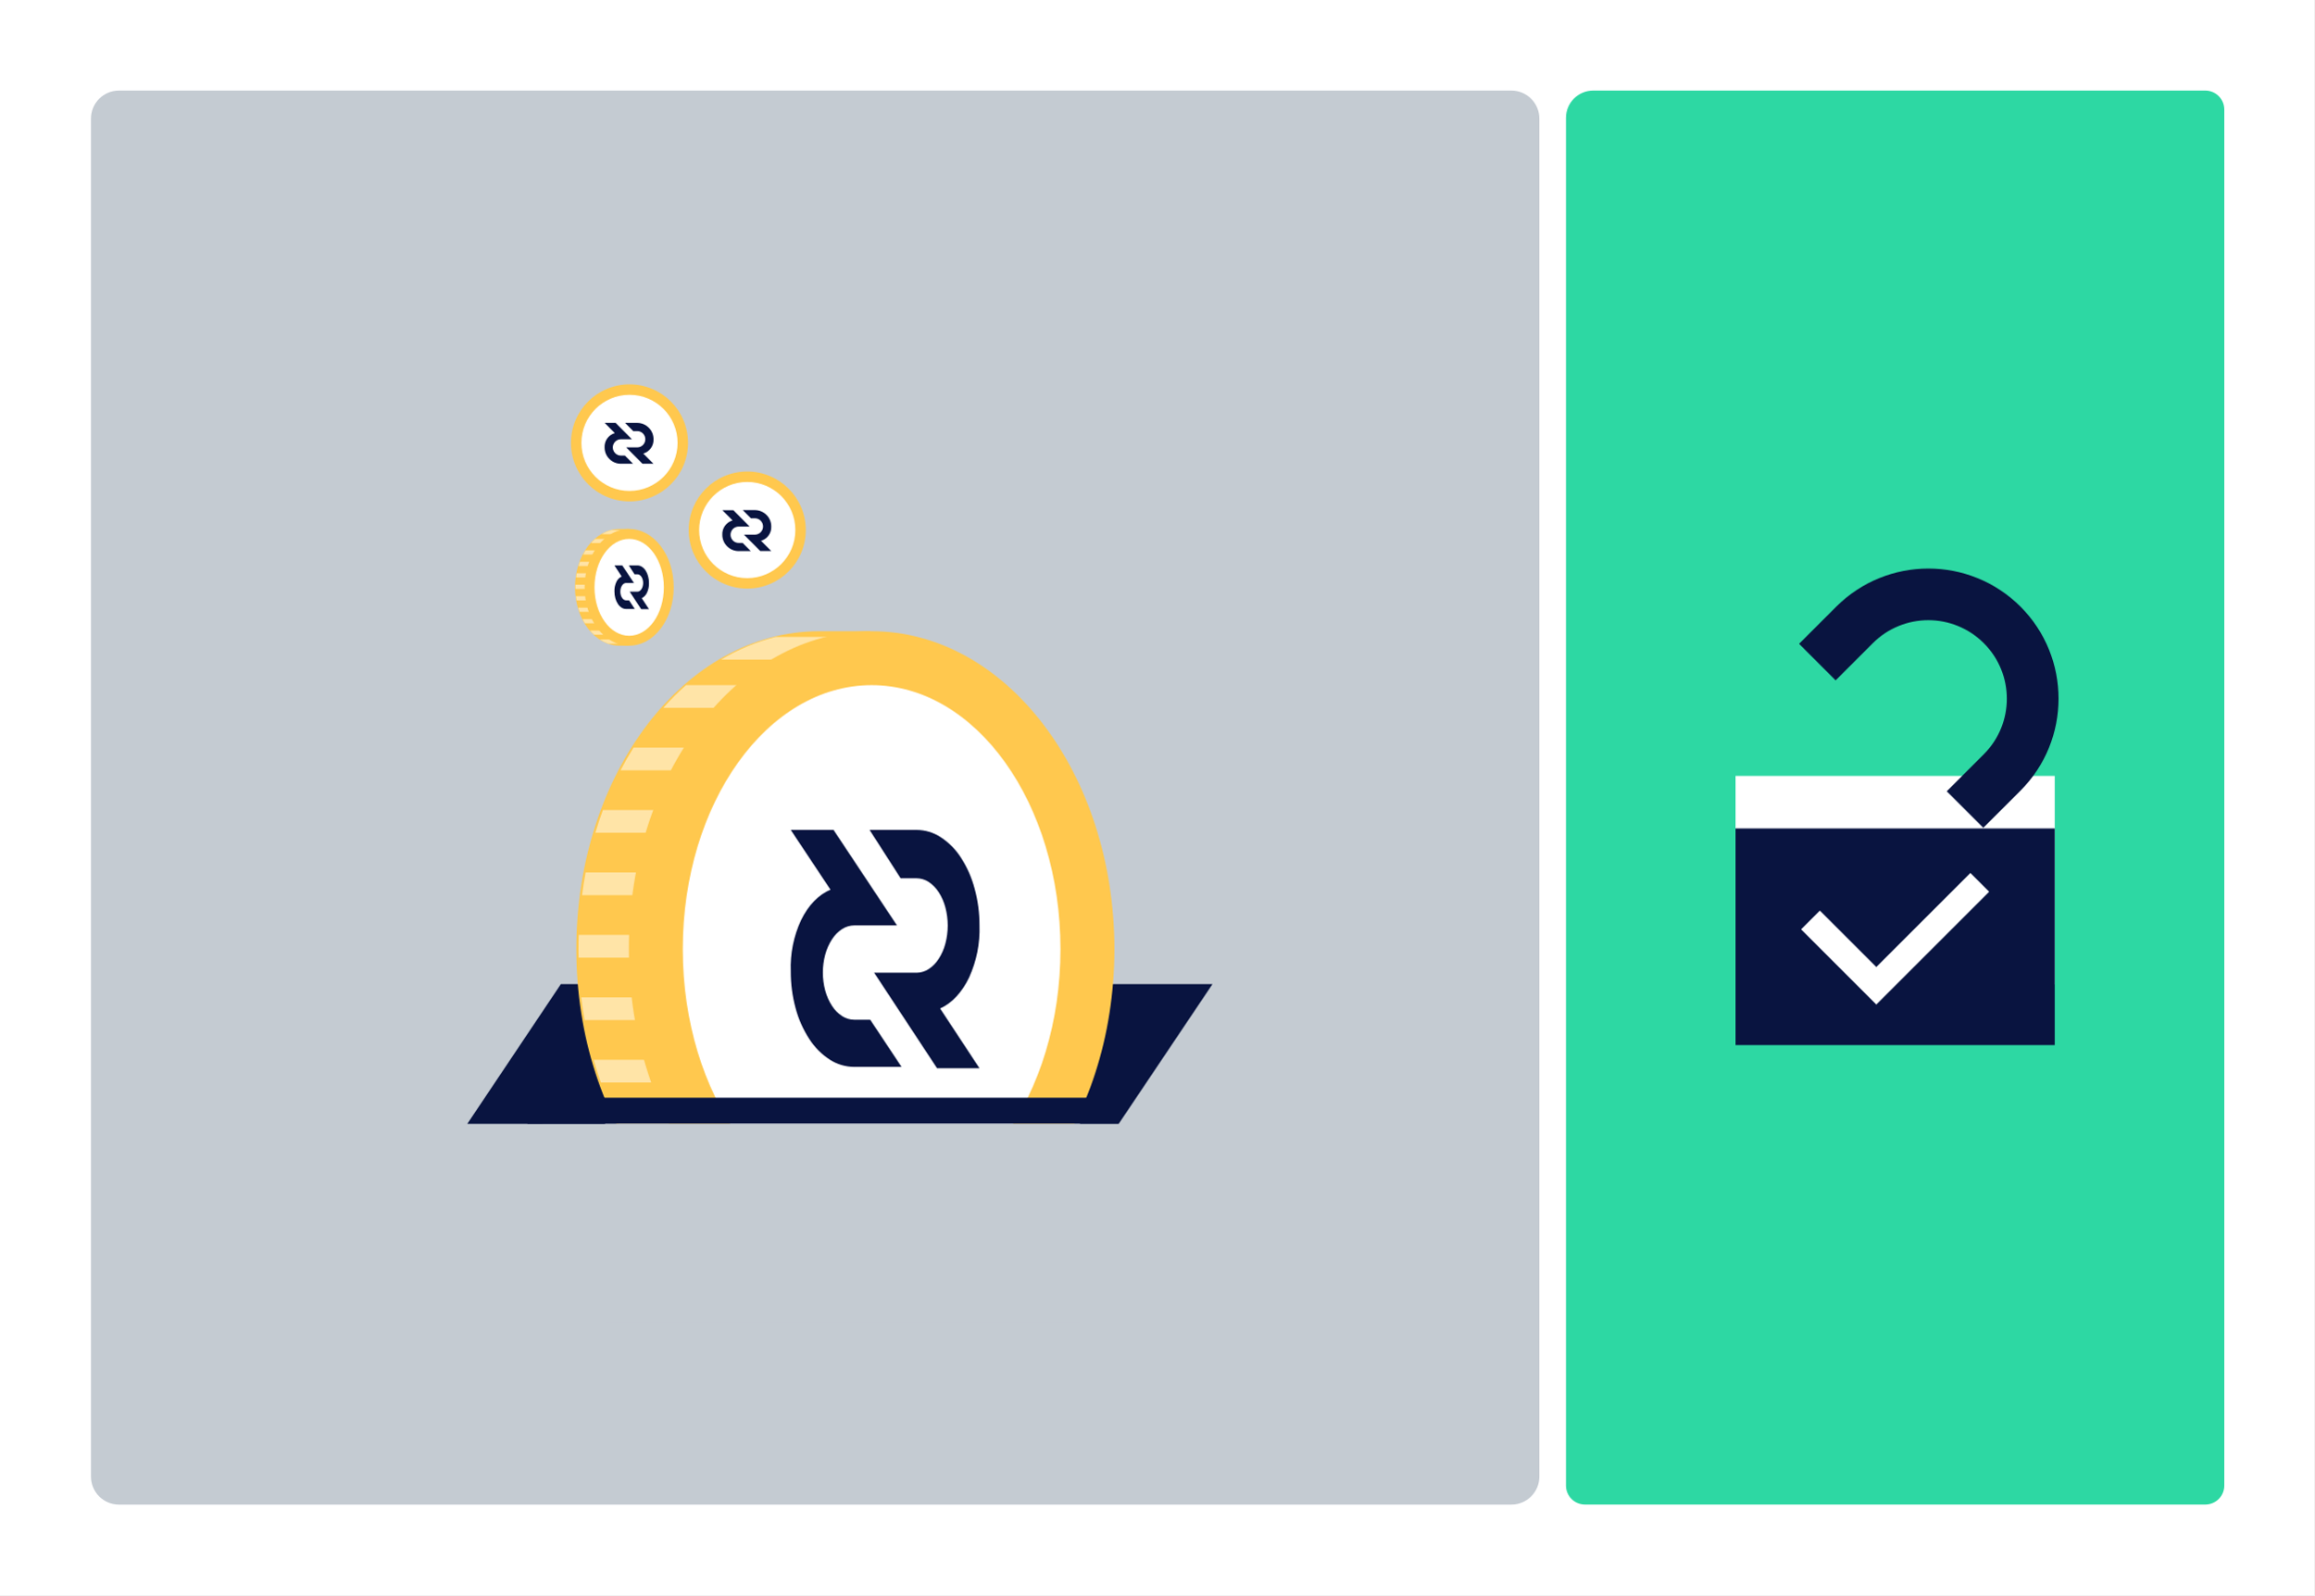
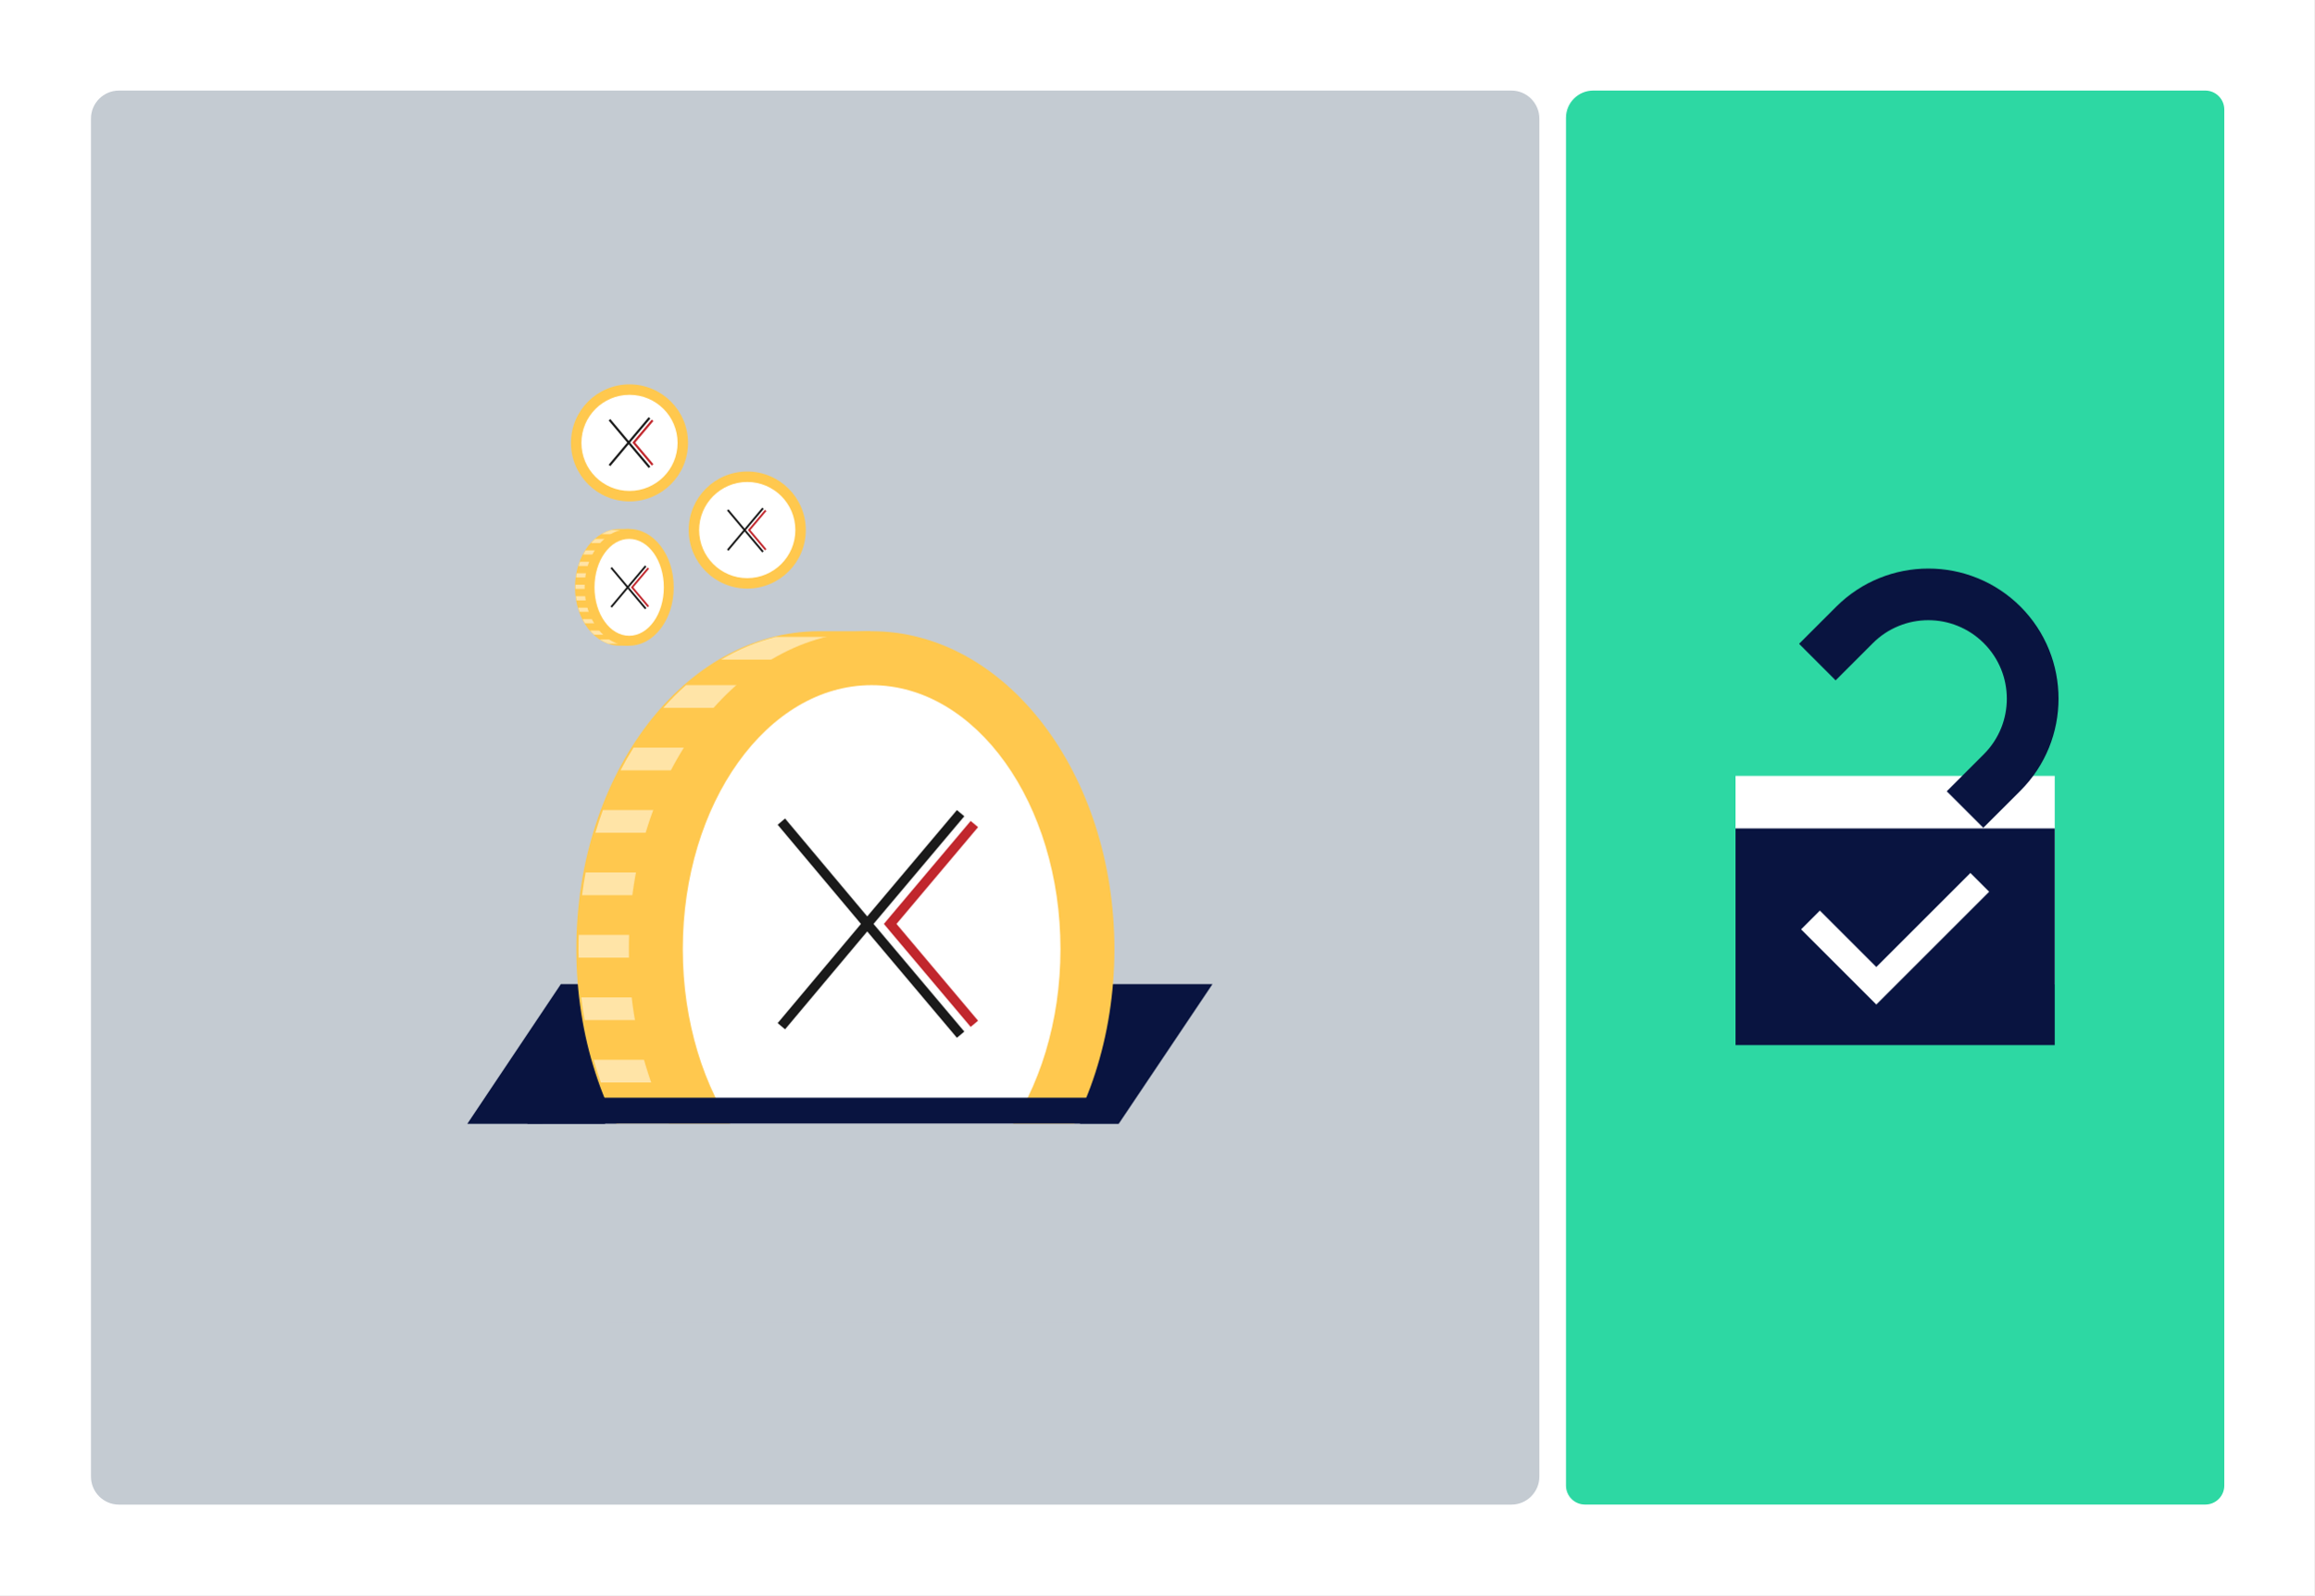
- <svg xmlns="http://www.w3.org/2000/svg" viewBox="0 0 1160 800">
+ <svg xmlns="http://www.w3.org/2000/svg" version="1.1" viewBox="0 0 1160 800">
  <defs>
    <style>.cls-1{fill:#fff;}.cls-2{fill:#2dd8a3;}.cls-3{fill:#c4cbd2;}.cls-4{fill:#091440;}.cls-5{fill:none;}.cls-6{fill:#ffc84e;}.cls-7{fill:#ffe4a7;}</style>
  </defs>
-   <g id="Layer_2" data-name="Layer 2">
-     <g id="_" data-name="######">
+   <g>
+     <g id="_">
      <rect class="cls-1" width="1160" height="800" />
      <g id="repetitive">
        <path class="cls-2" d="M798.7,45.41h306.75A9.55,9.55,0,0,1,1115,55v690a9.55,9.55,0,0,1-9.55,9.55H794.55a9.55,9.55,0,0,1-9.55-9.55V59.12A13.7,13.7,0,0,1,798.7,45.41Z" />
        <rect id="BG" class="cls-3" x="45.6" y="45.41" width="726.06" height="709.17" rx="14.06" />
      </g>
      <g id="Coin">
-         <polygon class="cls-4" points="234.24 563.61 281.14 493.54 607.8 493.54 560.9 563.44 234.24 563.61" />
+         <polygon class="cls-4" points="234.24 563.61 281.14 493.54 607.8 493.54 560.9 563.44" />
        <rect class="cls-5" x="211.14" y="190.21" width="420" height="420" />
      </g>
-       <g id="Lock_open" data-name="Lock open">
+       <g id="Lock_open">
        <rect class="cls-1" x="870" y="389.12" width="160" height="104.59" />
        <path class="cls-4" d="M870,415.47h160V524.12H870Z" />
-         <path class="cls-4" d="M920.47,304.25l-18.62,18.62,18.32,18.33,18.63-18.63a39.34,39.34,0,0,1,55.59-.07l.07.07a39.34,39.34,0,0,1,.08,55.59l-18.67,18.67,18.33,18.32,18.63-18.62a65.36,65.36,0,0,0,0-92.32h0A65.39,65.39,0,0,0,920.47,304.25Z" />
-         <line class="cls-5" x1="904.87" y1="470.79" x2="904.87" y2="470.79" />
-         <polygon class="cls-1" points="987.73 437.8 940.57 484.96 912.27 456.66 902.86 466.07 940.57 503.78 997.14 447.21 987.73 437.8" />
+         <path class="cls-4" d="m920.47 304.25-18.62 18.62 18.32 18.33 18.63-18.63a39.34 39.34 0 0 1 55.59-0.07l0.07 0.07a39.34 39.34 0 0 1 0.08 55.59l-18.67 18.67 18.33 18.32 18.63-18.62a65.36 65.36 0 0 0 0-92.32 65.39 65.39 0 0 0-92.36 0.04z" />
+         <line class="cls-5" x1="904.87" x2="904.87" y1="470.79" y2="470.79" />
+         <polygon class="cls-1" points="987.73 437.8 940.57 484.96 912.27 456.66 902.86 466.07 940.57 503.78 997.14 447.21" />
        <rect class="cls-5" x="830" y="297.46" width="240" height="240" />
      </g>
-       <path class="cls-1" d="M374.58,292.54a26.73,26.73,0,1,1,26.72-26.73A26.75,26.75,0,0,1,374.58,292.54Z" />
-       <path class="cls-6" d="M374.58,241.71a24.11,24.11,0,1,1-24.11,24.1,24.13,24.13,0,0,1,24.11-24.1m0-5.24a29.35,29.35,0,1,0,29.34,29.34,29.35,29.35,0,0,0-29.34-29.34Z" />
-       <path class="cls-4" d="M381.48,271.2l5.1,5.12h-5.5l-8.15-8.19h5.5a4,4,0,0,0,1.56-.32,3.9,3.9,0,0,0,1.32-.89,4.12,4.12,0,0,0,0-5.79,4.21,4.21,0,0,0-1.32-.89,4,4,0,0,0-1.56-.31h-2l-4.08-4.1h6.12a8.16,8.16,0,0,1,3.12.63,8.35,8.35,0,0,1,2.65,1.78A7.92,7.92,0,0,1,386,260.9a8.17,8.17,0,0,1,.62,3.13A7.1,7.1,0,0,1,381.48,271.2Z" />
-       <path class="cls-4" d="M367.22,261l-5.1-5.12h5.51l8.15,8.2h-5.51a4,4,0,0,0-2.88,1.2,4.12,4.12,0,0,0,0,5.79,4,4,0,0,0,2.88,1.2h2l4.08,4.1h-6.11a8.18,8.18,0,0,1-8.16-8.19A7.1,7.1,0,0,1,367.22,261Z" />
-       <path class="cls-1" d="M315.55,248.78a26.72,26.72,0,1,1,26.72-26.72A26.75,26.75,0,0,1,315.55,248.78Z" />
-       <path class="cls-6" d="M315.55,198a24.1,24.1,0,1,1-24.1,24.1,24.13,24.13,0,0,1,24.1-24.1m0-5.24a29.34,29.34,0,1,0,29.34,29.34,29.35,29.35,0,0,0-29.34-29.34Z" />
-       <path class="cls-4" d="M322.46,227.45l5.09,5.12h-5.5l-8.15-8.2h5.5a4.08,4.08,0,0,0,2.89-1.2,4.12,4.12,0,0,0,0-5.79,4.08,4.08,0,0,0-2.89-1.2h-2l-4.07-4.1h6.11a8.15,8.15,0,0,1,7.54,5.07,8,8,0,0,1,.61,3.13A7.1,7.1,0,0,1,322.46,227.45Z" />
-       <path class="cls-4" d="M308.19,217.2l-5.09-5.12h5.5l8.15,8.2h-5.5a4,4,0,0,0-2.88,1.2,4.11,4.11,0,0,0,1.32,6.68,4,4,0,0,0,1.56.31h2l4.07,4.1h-6.11a8.18,8.18,0,0,1-8.15-8.2A7.1,7.1,0,0,1,308.19,217.2Z" />
+       <path class="cls-1" d="m374.58 292.54a26.73 26.73 0 1 1 26.72-26.73 26.75 26.75 0 0 1-26.72 26.73z" />
+       <path class="cls-6" d="m374.58 241.71a24.11 24.11 0 1 1-24.11 24.1 24.13 24.13 0 0 1 24.11-24.1m0-5.24a29.35 29.35 0 1 0 29.34 29.34 29.35 29.35 0 0 0-29.34-29.34z" />
+       <path class="cls-1" d="m315.55 248.78a26.72 26.72 0 1 1 26.72-26.72 26.75 26.75 0 0 1-26.72 26.72z" />
+       <path class="cls-6" d="m315.55 198a24.1 24.1 0 1 1-24.1 24.1 24.13 24.13 0 0 1 24.1-24.1m0-5.24a29.34 29.34 0 1 0 29.34 29.34 29.35 29.35 0 0 0-29.34-29.34z" />
      <path class="cls-6" d="M436.22,316.57V635.42H410.6C343.38,635.42,288.89,564,288.89,476S343.38,316.57,410.6,316.57Z" />
      <path class="cls-7" d="M297.57,531.51c1.1,3.87,2.33,7.66,3.64,11.38H437.3V531.51Z" />
      <path class="cls-7" d="M309.63,562.82q2.92,5.88,6.22,11.39H437.3V562.82Z" />
      <path class="cls-7" d="M291.37,500.19c.45,3.85,1,7.63,1.69,11.39H437.3V500.19Z" />
-       <path class="cls-7" d="M330,594.14a135.82,135.82,0,0,0,10.8,11.38H437.3V594.14Z" />
-       <path class="cls-7" d="M437.3,629.72V618.33H356.89a105,105,0,0,0,22.56,11.39Z" />
+       <path class="cls-7" d="m330 594.14a135.82 135.82 0 0 0 10.8 11.38h96.5v-11.38z" />
+       <path class="cls-7" d="m437.3 629.72v-11.39h-80.41a105 105 0 0 0 22.56 11.39z" />
      <path class="cls-7" d="M293.56,437.56c-.71,3.74-1.3,7.54-1.8,11.39H437.3V437.56Z" />
      <path class="cls-7" d="M290.12,468.87c-.08,2.37-.14,4.74-.14,7.12,0,1.43,0,2.85.08,4.27H437.3V468.87Z" />
-       <path class="cls-7" d="M388.83,319.41a101.74,101.74,0,0,0-27.4,11.39H437.3V319.41Z" />
+       <path class="cls-7" d="m388.83 319.41a101.74 101.74 0 0 0-27.4 11.39h75.87v-11.39z" />
      <path class="cls-7" d="M343.85,343.61A132.86,132.86,0,0,0,332.48,355H437.3V343.61Z" />
      <path class="cls-7" d="M317.56,374.93q-3.44,5.49-6.5,11.39H437.3V374.93Z" />
      <path class="cls-7" d="M302.23,406.24c-1.39,3.72-2.64,7.53-3.8,11.39H437.3V406.24Z" />
      <ellipse class="cls-6" cx="436.93" cy="475.99" rx="121.7" ry="159.42" />
      <ellipse class="cls-1" cx="436.93" cy="475.99" rx="94.66" ry="132.38" />
-       <path class="cls-4" d="M416.31,446.21l-19.92-30h21.45l31.79,47.89H428.18a11.31,11.31,0,0,0-6,1.8,17.17,17.17,0,0,0-5.09,5.13,26.58,26.58,0,0,0-3.41,7.67,35,35,0,0,0,0,18.11,26.58,26.58,0,0,0,3.41,7.67,17.17,17.17,0,0,0,5.09,5.13,11.31,11.31,0,0,0,6,1.8h8.05l15.7,23.65H428.18A22.8,22.8,0,0,1,416,531.45a34.49,34.49,0,0,1-10.32-10.38,53.63,53.63,0,0,1-6.89-15.55,69.11,69.11,0,0,1-2.4-18.34,55.87,55.87,0,0,1,5.18-25.76c3.62-7.45,8.82-12.81,14.74-15.21Z" />
-       <path class="cls-4" d="M471.25,505.74l19.75,30H469.73L438.2,487.83h21.27a11.12,11.12,0,0,0,6-1.8,17,17,0,0,0,5.05-5.13,26.72,26.72,0,0,0,3.38-7.68,35.41,35.41,0,0,0,0-18.13,26.66,26.66,0,0,0-3.38-7.69,17.06,17.06,0,0,0-5.05-5.13,11.12,11.12,0,0,0-6-1.8h-8l-15.57-24.26h23.55a22.35,22.35,0,0,1,12.08,3.62,34.32,34.32,0,0,1,10.24,10.39,54.09,54.09,0,0,1,6.83,15.57A70,70,0,0,1,491,464.15a58.12,58.12,0,0,1-5.17,26c-3.58,7.53-8.71,13-14.58,15.63Z" />
      <rect class="cls-4" x="264.37" y="550.51" width="296.39" height="13.06" />
      <rect class="cls-3" x="303.29" y="563.57" width="238.1" height="99.81" />
-       <path class="cls-6" d="M315.26,265.29v58.53h-4.7c-12.34,0-22.34-13.1-22.34-29.27s10-29.26,22.34-29.26Z" />
+       <path class="cls-6" d="m315.26 265.29v58.53h-4.7c-12.34 0-22.34-13.1-22.34-29.27s10-29.26 22.34-29.26z" />
      <path class="cls-7" d="M289.81,304.75c.2.71.43,1.4.67,2.09h25v-2.09Z" />
      <path class="cls-7" d="M292,310.5c.36.71.74,1.41,1.15,2.09h22.29V310.5Z" />
      <path class="cls-7" d="M288.67,299c.08.7.19,1.4.31,2.09h26.48V299Z" />
-       <path class="cls-7" d="M295.76,316.24a24.61,24.61,0,0,0,2,2.09h17.72v-2.09Z" />
+       <path class="cls-7" d="m295.76 316.24a24.61 24.61 0 0 0 2 2.09h17.72v-2.09z" />
      <path class="cls-7" d="M315.46,322.78v-2.09H300.7a19.87,19.87,0,0,0,4.14,2.09Z" />
      <path class="cls-7" d="M289.07,287.5c-.13.69-.24,1.38-.33,2.09h26.72V287.5Z" />
-       <path class="cls-7" d="M288.44,293.25c0,.43,0,.87,0,1.3,0,.27,0,.53,0,.79h27v-2.09Z" />
-       <path class="cls-7" d="M306.56,265.81a19,19,0,0,0-5,2.09h13.93v-2.09Z" />
-       <path class="cls-7" d="M298.31,270.25a24.25,24.25,0,0,0-2.09,2.09h19.24v-2.09Z" />
+       <path class="cls-7" d="m288.44 293.25v1.3 0.79h27v-2.09z" />
+       <path class="cls-7" d="m306.56 265.81a19 19 0 0 0-5 2.09h13.93v-2.09z" />
+       <path class="cls-7" d="m298.31 270.25a24.25 24.25 0 0 0-2.09 2.09h19.24v-2.09z" />
      <path class="cls-7" d="M293.48,276c-.42.67-.82,1.37-1.19,2.09h23.17V276Z" />
      <path class="cls-7" d="M290.66,281.75c-.25.68-.48,1.38-.69,2.09h25.49v-2.09Z" />
      <ellipse class="cls-6" cx="315.39" cy="294.55" rx="22.34" ry="29.27" />
      <ellipse class="cls-1" cx="315.39" cy="294.55" rx="17.38" ry="24.3" />
-       <path class="cls-4" d="M311.61,289.09,308,283.58h3.94l5.84,8.79h-3.94a2.08,2.08,0,0,0-1.11.33,3.33,3.33,0,0,0-.93.94,5,5,0,0,0-.63,1.41,6.51,6.51,0,0,0-.21,1.66,6.59,6.59,0,0,0,.21,1.67,5.17,5.17,0,0,0,.63,1.41,3.33,3.33,0,0,0,.93.94,2.17,2.17,0,0,0,1.11.33h1.48l2.88,4.34h-4.36a4.22,4.22,0,0,1-2.24-.66,6.26,6.26,0,0,1-1.89-1.91,9.74,9.74,0,0,1-1.27-2.85,13,13,0,0,1-.44-3.37,10.33,10.33,0,0,1,.95-4.73,5.46,5.46,0,0,1,2.71-2.79Z" />
-       <path class="cls-4" d="M321.69,300l3.63,5.51h-3.9l-5.79-8.8h3.9a2,2,0,0,0,1.1-.33,3.18,3.18,0,0,0,.92-.94,4.82,4.82,0,0,0,.62-1.42,6.37,6.37,0,0,0,0-3.32,4.64,4.64,0,0,0-.62-1.41,3.1,3.1,0,0,0-.92-.95,2.13,2.13,0,0,0-1.1-.33h-1.46l-2.86-4.45h4.32a4.15,4.15,0,0,1,2.22.66,6.35,6.35,0,0,1,1.88,1.91,9.92,9.92,0,0,1,1.25,2.86,12.92,12.92,0,0,1,.44,3.37,10.66,10.66,0,0,1-.95,4.77,5.73,5.73,0,0,1-2.68,2.87Z" />
    </g>
  </g>
+   <polygon transform="matrix(.3053 0 0 .3053 306.01 283.56)" points="35.56 38.38 61 68.56 63.34 66.6 37.56 36 63.34 5.4 61 3.44 35.56 33.62 33.57 36" fill="#c1272d" />
+   <polygon transform="matrix(.3053 0 0 .3053 306.01 283.56)" points="58.99 1.96 56.65 0 28.31 33.62 2.34 2.67 0 4.64 26.32 36 0 67.36 2.34 69.33 28.31 38.38 56.65 72 58.99 70.04 30.3 36" fill="#1a1a1a" />
+   <polygon transform="matrix(.31201 0 0 .31201 364.42 254.59)" points="35.56 38.38 61 68.56 63.34 66.6 37.56 36 63.34 5.4 61 3.44 35.56 33.62 33.57 36" fill="#c1272d" />
+   <polygon transform="matrix(.31201 0 0 .31201 364.42 254.59)" points="58.99 1.96 56.65 0 28.31 33.62 2.34 2.67 0 4.64 26.32 36 0 67.36 2.34 69.33 28.31 38.38 56.65 72 58.99 70.04 30.3 36" fill="#1a1a1a" />
+   <polygon transform="matrix(.35425 0 0 .35425 305.1 209.2)" points="33.57 36 35.56 38.38 61 68.56 63.34 66.6 37.56 36 63.34 5.4 61 3.44 35.56 33.62" fill="#c1272d" />
+   <polygon transform="matrix(.35425 0 0 .35425 305.1 209.2)" points="30.3 36 58.99 1.96 56.65 0 28.31 33.62 2.34 2.67 0 4.64 26.32 36 0 67.36 2.34 69.33 28.31 38.38 56.65 72 58.99 70.04" fill="#1a1a1a" />
+   <polygon transform="matrix(1.5862 0 0 1.5862 389.82 406.25)" points="61 3.44 35.56 33.62 33.57 36 35.56 38.38 61 68.56 63.34 66.6 37.56 36 63.34 5.4" fill="#c1272d" />
+   <polygon transform="matrix(1.5862 0 0 1.5862 389.82 406.25)" points="26.32 36 0 67.36 2.34 69.33 28.31 38.38 56.65 72 58.99 70.04 30.3 36 58.99 1.96 56.65 0 28.31 33.62 2.34 2.67 0 4.64" fill="#1a1a1a" />
</svg>
